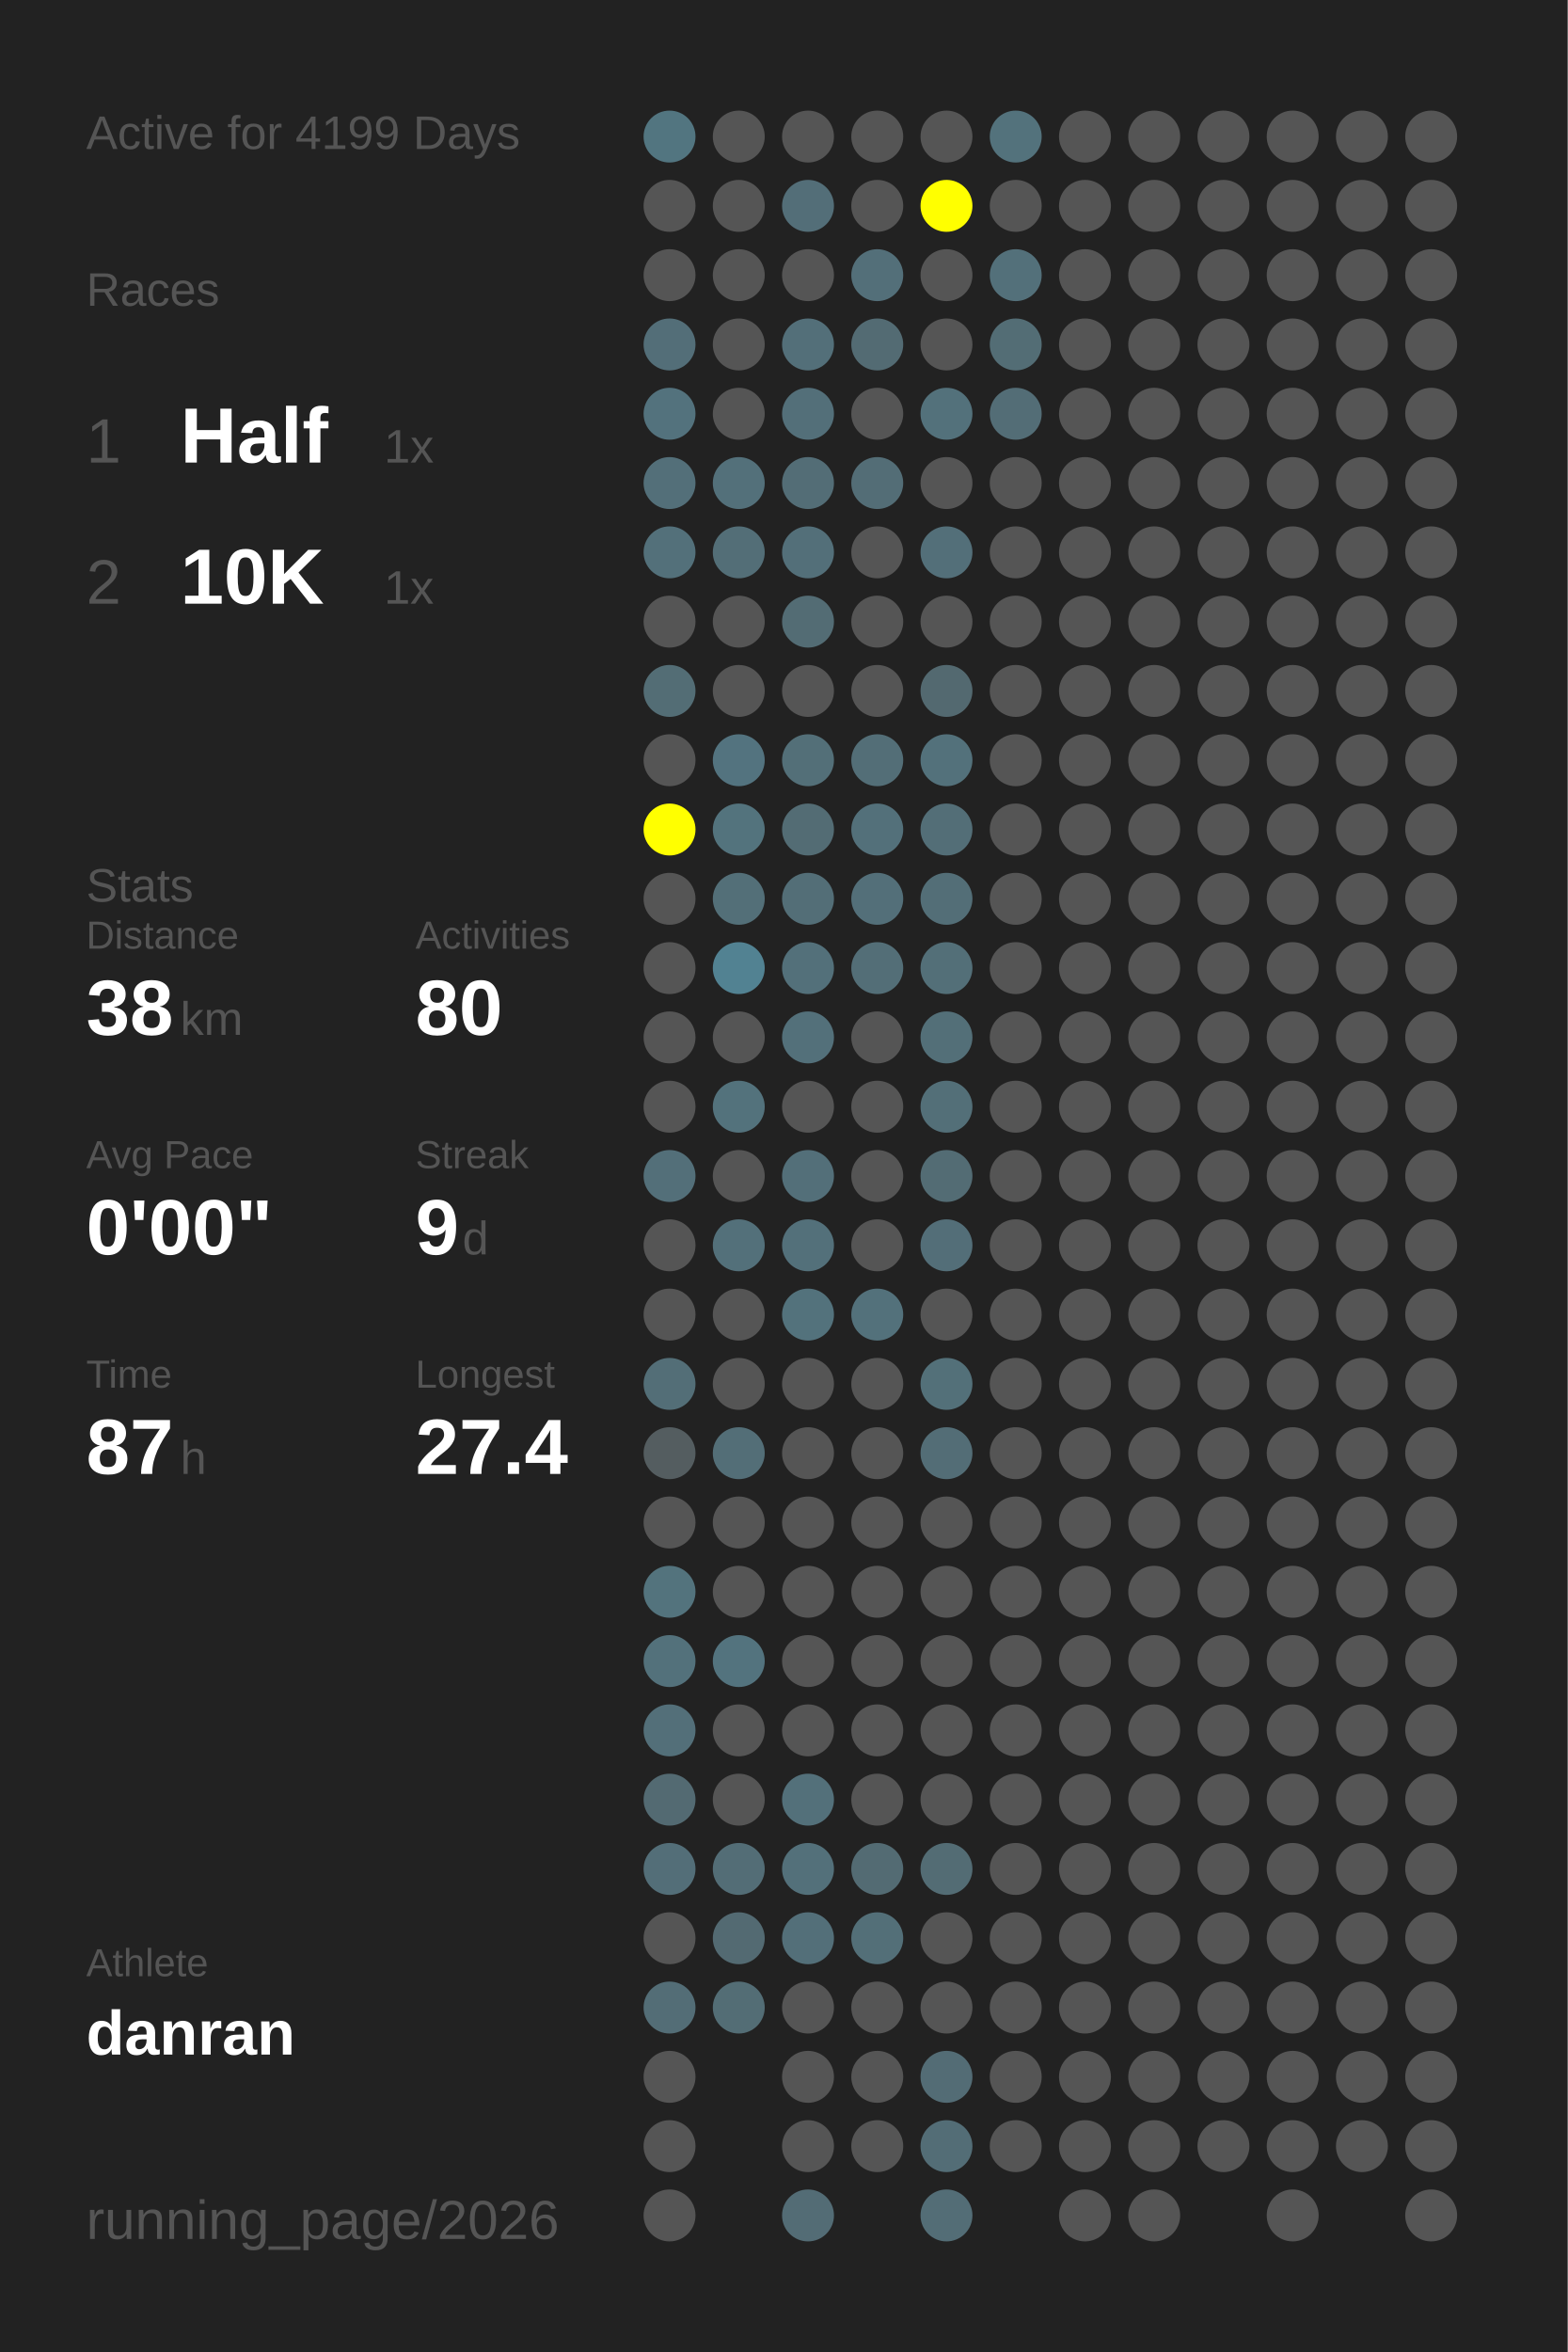
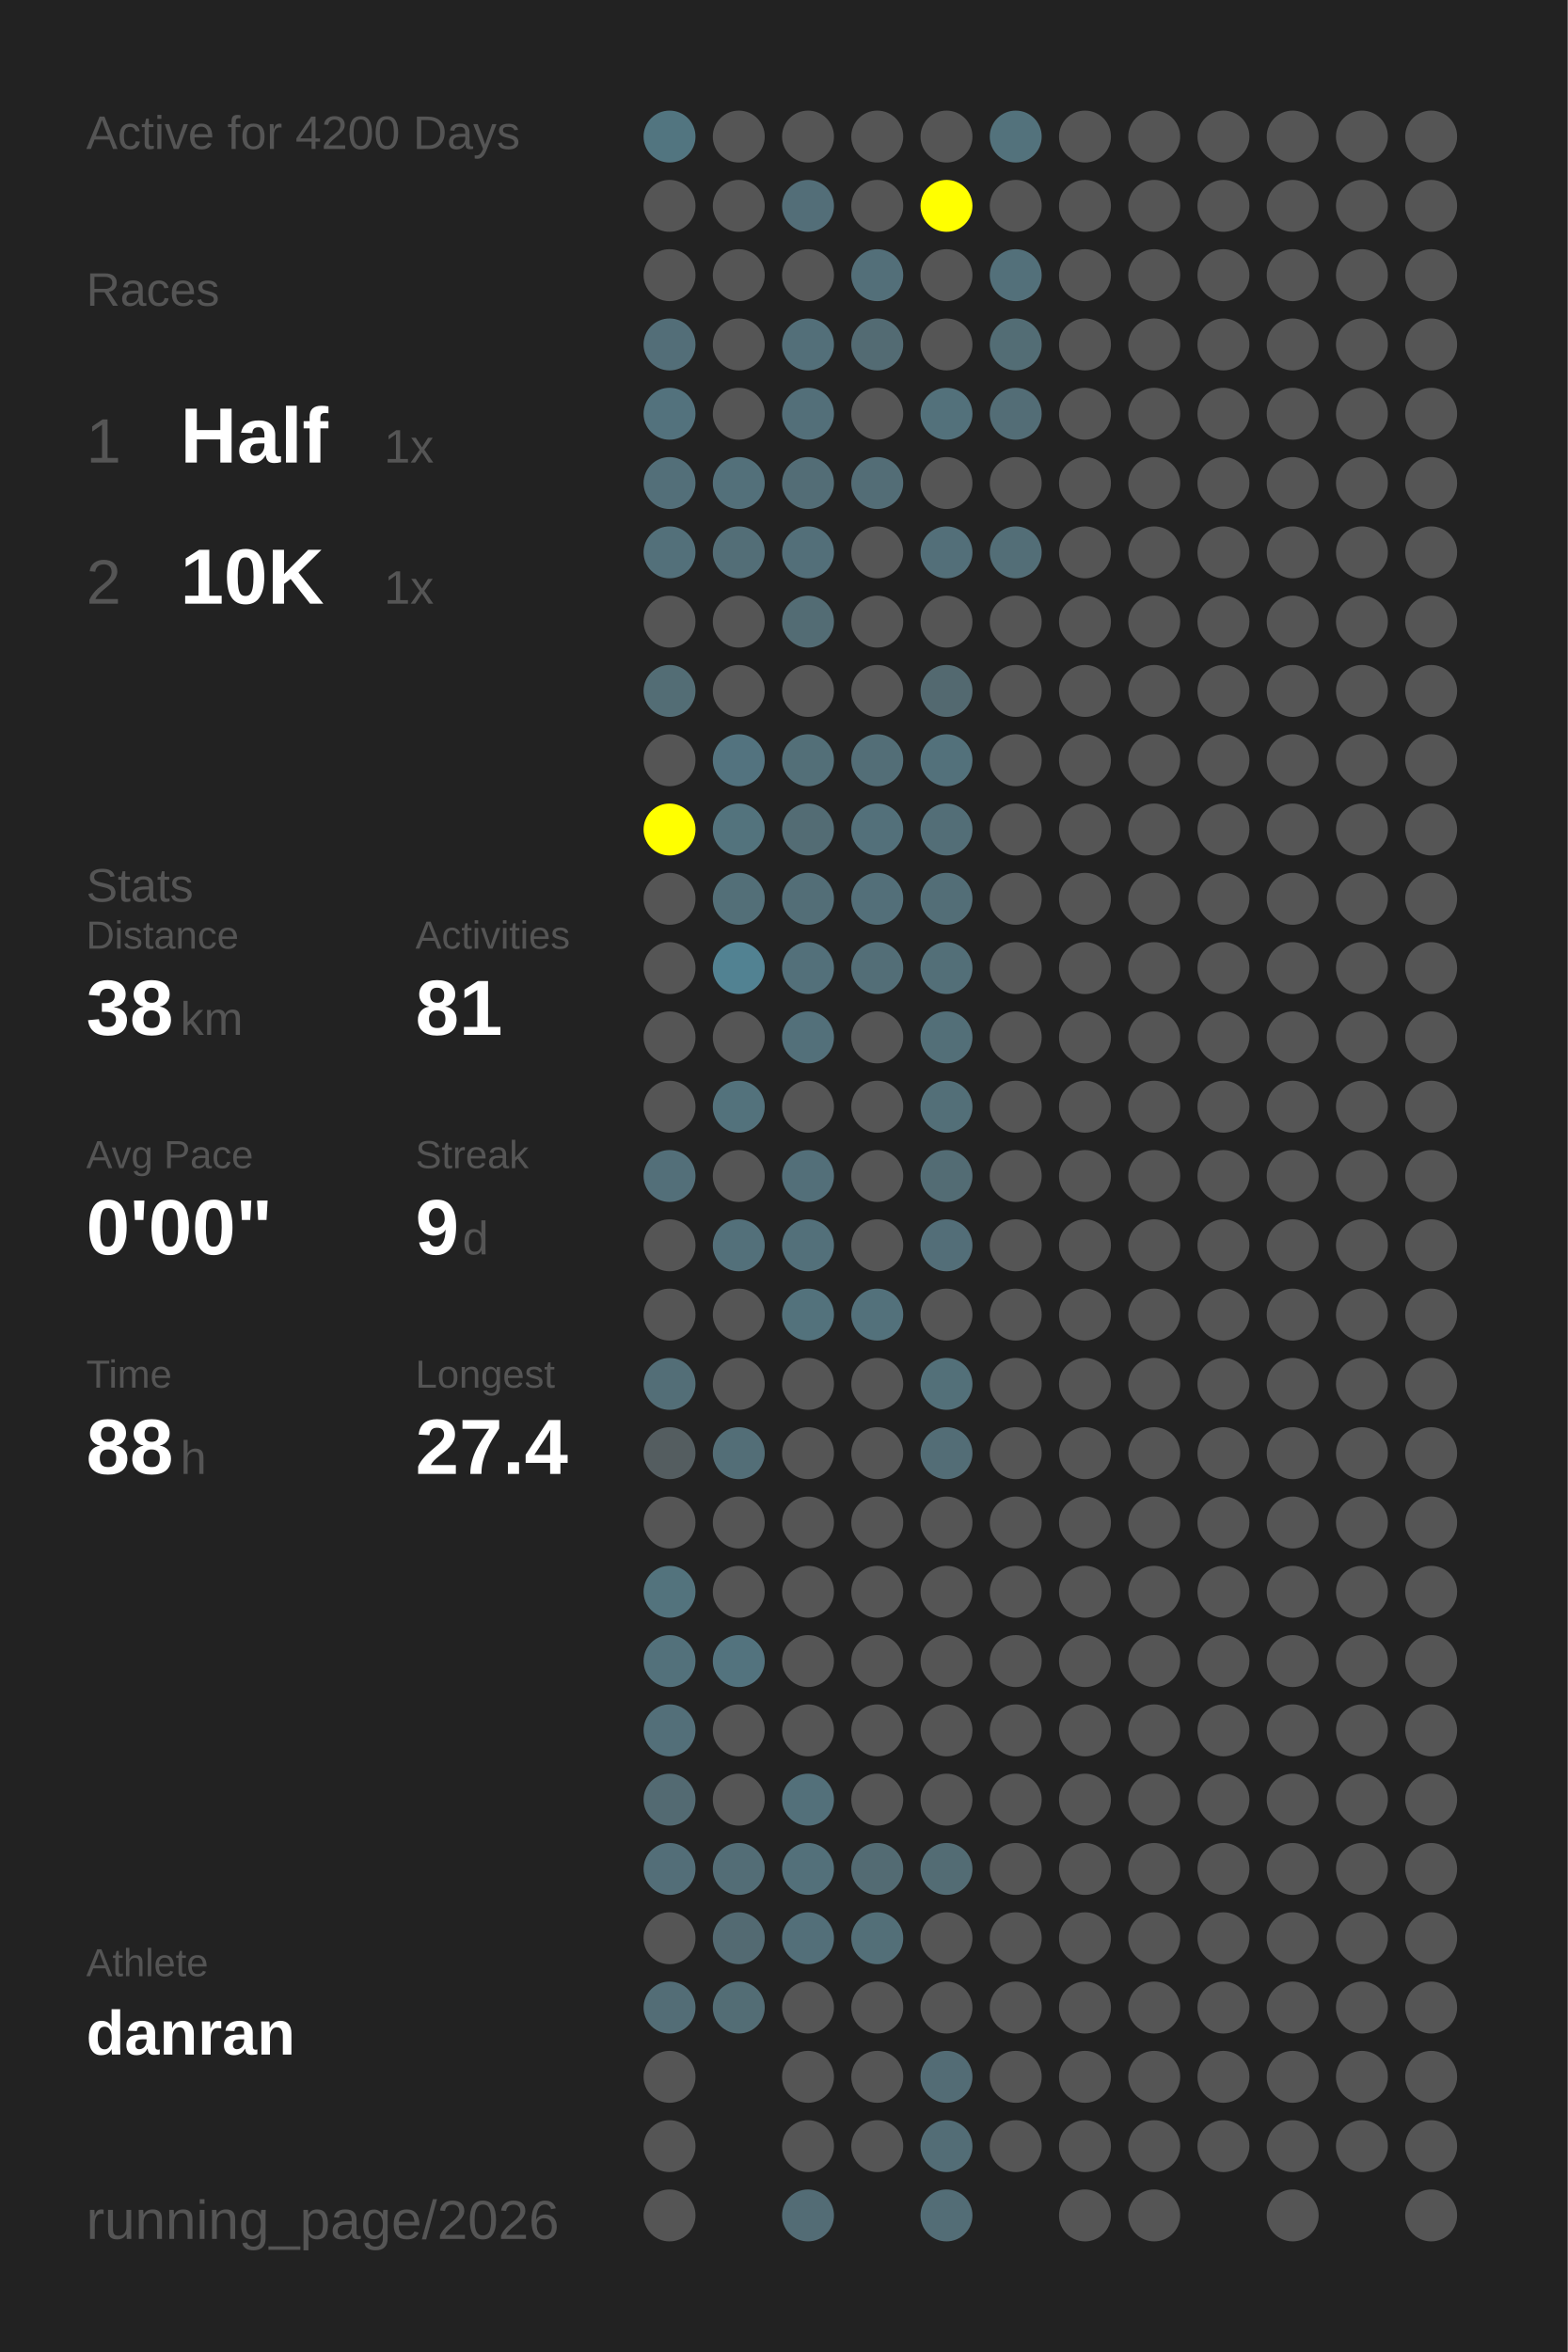
<svg xmlns="http://www.w3.org/2000/svg" baseProfile="full" height="300mm" version="1.1" viewBox="0,0,200,300" width="200mm">
  <defs />
  <rect fill="#222222" height="300" width="200" x="0" y="0" />
-   <text fill="#555555" style="font-size:6px; font-family:Arial;" x="11" y="19">Active for 4199 Days</text>
+   <text fill="#555555" style="font-size:6px; font-family:Arial;" x="11" y="19">Active for 4200 Days</text>
  <text fill="#555555" style="font-size:6px; font-family:Arial;" x="11" y="39">Races</text>
  <text fill="#555555" style="font-size:8px; font-family:Arial;" x="11" y="59">1</text>
  <text fill="#FFFFFF" style="font-size:10px; font-family:Arial; font-weight:bold;" x="23" y="59">Half</text>
  <text fill="#555555" style="font-size:6px; font-family:Arial;" x="49" y="59">1x</text>
  <text fill="#555555" style="font-size:8px; font-family:Arial;" x="11" y="77">2</text>
  <text fill="#FFFFFF" style="font-size:10px; font-family:Arial; font-weight:bold;" x="23" y="77">10K</text>
  <text fill="#555555" style="font-size:6px; font-family:Arial;" x="49" y="77">1x</text>
  <text fill="#555555" style="font-size:6px; font-family:Arial;" x="11" y="115">Stats</text>
  <text fill="#555555" style="font-size:5px; font-family:Arial;" x="11" y="121">Distance</text>
  <text fill="#FFFFFF" style="font-size:10px; font-family:Arial; font-weight:bold;" x="11" y="132">38</text>
  <text fill="#555555" style="font-size:6px; font-family:Arial;" x="23" y="132">km</text>
  <text fill="#555555" style="font-size:5px; font-family:Arial;" x="53" y="121">Activities</text>
-   <text fill="#FFFFFF" style="font-size:10px; font-family:Arial; font-weight:bold;" x="53" y="132">80</text>
+   <text fill="#FFFFFF" style="font-size:10px; font-family:Arial; font-weight:bold;" x="53" y="132">81</text>
  <text fill="#555555" style="font-size:5px; font-family:Arial;" x="11" y="149">Avg Pace</text>
  <text fill="#FFFFFF" style="font-size:10px; font-family:Arial; font-weight:bold;" x="11" y="160">0'00"</text>
  <text fill="#555555" style="font-size:5px; font-family:Arial;" x="53" y="149">Streak</text>
  <text fill="#FFFFFF" style="font-size:10px; font-family:Arial; font-weight:bold;" x="53" y="160">9</text>
  <text fill="#555555" style="font-size:6px; font-family:Arial;" x="59" y="160">d</text>
  <text fill="#555555" style="font-size:5px; font-family:Arial;" x="11" y="177">Time</text>
-   <text fill="#FFFFFF" style="font-size:10px; font-family:Arial; font-weight:bold;" x="11" y="188">87</text>
+   <text fill="#FFFFFF" style="font-size:10px; font-family:Arial; font-weight:bold;" x="11" y="188">88</text>
  <text fill="#555555" style="font-size:6px; font-family:Arial;" x="23" y="188">h</text>
  <text fill="#555555" style="font-size:5px; font-family:Arial;" x="53" y="177">Longest</text>
  <text fill="#FFFFFF" style="font-size:10px; font-family:Arial; font-weight:bold;" x="53" y="188">27.4</text>
  <text fill="#555555" style="font-size:5px; font-family:Arial;" x="11" y="252.065">Athlete</text>
  <text fill="#FFFFFF" style="font-size:8px; font-family:Arial; font-weight:bold;" x="11" y="262.065">danran</text>
  <text fill="#555555" style="font-size:7px; font-family:Arial;" x="11" y="285.581">running_page/2026</text>
  <circle cx="85.417" cy="17.419" fill="#527580" r="3.312" />
  <circle cx="85.417" cy="26.258" fill="#555555" r="3.312" />
  <circle cx="85.417" cy="35.097" fill="#555555" r="3.312" />
  <circle cx="85.417" cy="43.935" fill="#536e78" r="3.312" />
  <circle cx="85.417" cy="52.774" fill="#53727d" r="3.312" />
  <circle cx="85.417" cy="61.613" fill="#536f79" r="3.312" />
  <circle cx="85.417" cy="70.452" fill="#53707a" r="3.312" />
  <circle cx="85.417" cy="79.29" fill="#555555" r="3.312" />
  <circle cx="85.417" cy="88.129" fill="#536d75" r="3.312" />
  <circle cx="85.417" cy="96.968" fill="#555555" r="3.312" />
  <circle cx="85.417" cy="105.806" fill="#FFFF00" r="3.312" />
  <circle cx="85.417" cy="114.645" fill="#555555" r="3.312" />
  <circle cx="85.417" cy="123.484" fill="#555555" r="3.312" />
  <circle cx="85.417" cy="132.323" fill="#555555" r="3.312" />
  <circle cx="85.417" cy="141.161" fill="#555555" r="3.312" />
  <circle cx="85.417" cy="150" fill="#536f79" r="3.312" />
  <circle cx="85.417" cy="158.839" fill="#555555" r="3.312" />
  <circle cx="85.417" cy="167.677" fill="#555555" r="3.312" />
  <circle cx="85.417" cy="176.516" fill="#536e77" r="3.312" />
  <circle cx="85.417" cy="185.355" fill="#545d60" r="3.312" />
  <circle cx="85.417" cy="194.194" fill="#555555" r="3.312" />
  <circle cx="85.417" cy="203.032" fill="#53737d" r="3.312" />
  <circle cx="85.417" cy="211.871" fill="#53717b" r="3.312" />
  <circle cx="85.417" cy="220.71" fill="#536f79" r="3.312" />
  <circle cx="85.417" cy="229.548" fill="#536a72" r="3.312" />
  <circle cx="85.417" cy="238.387" fill="#536e78" r="3.312" />
  <circle cx="85.417" cy="247.226" fill="#555555" r="3.312" />
  <circle cx="85.417" cy="256.065" fill="#536d76" r="3.312" />
  <circle cx="85.417" cy="264.903" fill="#555555" r="3.312" />
  <circle cx="85.417" cy="273.742" fill="#555555" r="3.312" />
  <circle cx="85.417" cy="282.581" fill="#555555" r="3.312" />
  <circle cx="94.25" cy="17.419" fill="#555555" r="3.312" />
  <circle cx="94.25" cy="26.258" fill="#555555" r="3.312" />
  <circle cx="94.25" cy="35.097" fill="#555555" r="3.312" />
  <circle cx="94.25" cy="43.935" fill="#555555" r="3.312" />
  <circle cx="94.25" cy="52.774" fill="#555555" r="3.312" />
  <circle cx="94.25" cy="61.613" fill="#53707a" r="3.312" />
  <circle cx="94.25" cy="70.452" fill="#536e77" r="3.312" />
  <circle cx="94.25" cy="79.29" fill="#555555" r="3.312" />
  <circle cx="94.25" cy="88.129" fill="#555555" r="3.312" />
  <circle cx="94.25" cy="96.968" fill="#53737f" r="3.312" />
  <circle cx="94.25" cy="105.806" fill="#53737d" r="3.312" />
  <circle cx="94.25" cy="114.645" fill="#536f78" r="3.312" />
  <circle cx="94.25" cy="123.484" fill="#528292" r="3.312" />
  <circle cx="94.25" cy="132.323" fill="#555555" r="3.312" />
  <circle cx="94.25" cy="141.161" fill="#53727c" r="3.312" />
  <circle cx="94.25" cy="150" fill="#555555" r="3.312" />
  <circle cx="94.25" cy="158.839" fill="#53707a" r="3.312" />
  <circle cx="94.25" cy="167.677" fill="#555555" r="3.312" />
  <circle cx="94.25" cy="176.516" fill="#555555" r="3.312" />
  <circle cx="94.25" cy="185.355" fill="#536e77" r="3.312" />
  <circle cx="94.25" cy="194.194" fill="#555555" r="3.312" />
  <circle cx="94.25" cy="203.032" fill="#555555" r="3.312" />
  <circle cx="94.25" cy="211.871" fill="#53737e" r="3.312" />
  <circle cx="94.25" cy="220.71" fill="#555555" r="3.312" />
  <circle cx="94.25" cy="229.548" fill="#555555" r="3.312" />
  <circle cx="94.25" cy="238.387" fill="#536d76" r="3.312" />
  <circle cx="94.25" cy="247.226" fill="#536a72" r="3.312" />
  <circle cx="94.25" cy="256.065" fill="#536d75" r="3.312" />
  <circle cx="103.083" cy="17.419" fill="#555555" r="3.312" />
  <circle cx="103.083" cy="26.258" fill="#536e78" r="3.312" />
  <circle cx="103.083" cy="35.097" fill="#555555" r="3.312" />
  <circle cx="103.083" cy="43.935" fill="#536f79" r="3.312" />
  <circle cx="103.083" cy="52.774" fill="#536f79" r="3.312" />
  <circle cx="103.083" cy="61.613" fill="#536d76" r="3.312" />
  <circle cx="103.083" cy="70.452" fill="#536f79" r="3.312" />
  <circle cx="103.083" cy="79.29" fill="#536c74" r="3.312" />
  <circle cx="103.083" cy="88.129" fill="#555555" r="3.312" />
  <circle cx="103.083" cy="96.968" fill="#536f78" r="3.312" />
  <circle cx="103.083" cy="105.806" fill="#536c74" r="3.312" />
  <circle cx="103.083" cy="114.645" fill="#536e77" r="3.312" />
  <circle cx="103.083" cy="123.484" fill="#53707a" r="3.312" />
  <circle cx="103.083" cy="132.323" fill="#53707a" r="3.312" />
  <circle cx="103.083" cy="141.161" fill="#555555" r="3.312" />
  <circle cx="103.083" cy="150" fill="#536f79" r="3.312" />
  <circle cx="103.083" cy="158.839" fill="#53707a" r="3.312" />
  <circle cx="103.083" cy="167.677" fill="#53727c" r="3.312" />
  <circle cx="103.083" cy="176.516" fill="#555555" r="3.312" />
  <circle cx="103.083" cy="185.355" fill="#555555" r="3.312" />
  <circle cx="103.083" cy="194.194" fill="#555555" r="3.312" />
  <circle cx="103.083" cy="203.032" fill="#555555" r="3.312" />
  <circle cx="103.083" cy="211.871" fill="#555555" r="3.312" />
  <circle cx="103.083" cy="220.71" fill="#555555" r="3.312" />
  <circle cx="103.083" cy="229.548" fill="#53707a" r="3.312" />
  <circle cx="103.083" cy="238.387" fill="#53707a" r="3.312" />
  <circle cx="103.083" cy="247.226" fill="#536f79" r="3.312" />
  <circle cx="103.083" cy="256.065" fill="#555555" r="3.312" />
  <circle cx="103.083" cy="264.903" fill="#555555" r="3.312" />
  <circle cx="103.083" cy="273.742" fill="#555555" r="3.312" />
  <circle cx="103.083" cy="282.581" fill="#536c75" r="3.312" />
  <circle cx="111.917" cy="17.419" fill="#555555" r="3.312" />
  <circle cx="111.917" cy="26.258" fill="#555555" r="3.312" />
  <circle cx="111.917" cy="35.097" fill="#536f79" r="3.312" />
  <circle cx="111.917" cy="43.935" fill="#536b73" r="3.312" />
  <circle cx="111.917" cy="52.774" fill="#555555" r="3.312" />
  <circle cx="111.917" cy="61.613" fill="#536d76" r="3.312" />
  <circle cx="111.917" cy="70.452" fill="#555555" r="3.312" />
  <circle cx="111.917" cy="79.29" fill="#555555" r="3.312" />
  <circle cx="111.917" cy="88.129" fill="#555555" r="3.312" />
  <circle cx="111.917" cy="96.968" fill="#536e77" r="3.312" />
  <circle cx="111.917" cy="105.806" fill="#53707a" r="3.312" />
  <circle cx="111.917" cy="114.645" fill="#536f79" r="3.312" />
  <circle cx="111.917" cy="123.484" fill="#536e77" r="3.312" />
  <circle cx="111.917" cy="132.323" fill="#555555" r="3.312" />
  <circle cx="111.917" cy="141.161" fill="#555555" r="3.312" />
  <circle cx="111.917" cy="150" fill="#555555" r="3.312" />
  <circle cx="111.917" cy="158.839" fill="#555555" r="3.312" />
  <circle cx="111.917" cy="167.677" fill="#53717b" r="3.312" />
  <circle cx="111.917" cy="176.516" fill="#555555" r="3.312" />
  <circle cx="111.917" cy="185.355" fill="#555555" r="3.312" />
  <circle cx="111.917" cy="194.194" fill="#555555" r="3.312" />
  <circle cx="111.917" cy="203.032" fill="#555555" r="3.312" />
  <circle cx="111.917" cy="211.871" fill="#555555" r="3.312" />
  <circle cx="111.917" cy="220.71" fill="#555555" r="3.312" />
  <circle cx="111.917" cy="229.548" fill="#555555" r="3.312" />
  <circle cx="111.917" cy="238.387" fill="#536b73" r="3.312" />
  <circle cx="111.917" cy="247.226" fill="#536f78" r="3.312" />
  <circle cx="111.917" cy="256.065" fill="#555555" r="3.312" />
  <circle cx="111.917" cy="264.903" fill="#555555" r="3.312" />
  <circle cx="111.917" cy="273.742" fill="#555555" r="3.312" />
  <circle cx="120.75" cy="17.419" fill="#555555" r="3.312" />
  <circle cx="120.75" cy="26.258" fill="#FFFF00" r="3.312" />
  <circle cx="120.75" cy="35.097" fill="#555555" r="3.312" />
  <circle cx="120.75" cy="43.935" fill="#555555" r="3.312" />
  <circle cx="120.75" cy="52.774" fill="#53717b" r="3.312" />
  <circle cx="120.75" cy="61.613" fill="#555555" r="3.312" />
  <circle cx="120.75" cy="70.452" fill="#536f79" r="3.312" />
  <circle cx="120.75" cy="79.29" fill="#555555" r="3.312" />
  <circle cx="120.75" cy="88.129" fill="#536970" r="3.312" />
  <circle cx="120.75" cy="96.968" fill="#53717b" r="3.312" />
  <circle cx="120.75" cy="105.806" fill="#536e77" r="3.312" />
  <circle cx="120.75" cy="114.645" fill="#536e77" r="3.312" />
  <circle cx="120.75" cy="123.484" fill="#536f78" r="3.312" />
  <circle cx="120.75" cy="132.323" fill="#536f78" r="3.312" />
  <circle cx="120.75" cy="141.161" fill="#536f78" r="3.312" />
  <circle cx="120.75" cy="150" fill="#536c74" r="3.312" />
  <circle cx="120.75" cy="158.839" fill="#536e78" r="3.312" />
  <circle cx="120.75" cy="167.677" fill="#555555" r="3.312" />
  <circle cx="120.75" cy="176.516" fill="#537079" r="3.312" />
  <circle cx="120.75" cy="185.355" fill="#536d76" r="3.312" />
  <circle cx="120.75" cy="194.194" fill="#555555" r="3.312" />
  <circle cx="120.75" cy="203.032" fill="#555555" r="3.312" />
  <circle cx="120.75" cy="211.871" fill="#555555" r="3.312" />
  <circle cx="120.75" cy="220.71" fill="#555555" r="3.312" />
  <circle cx="120.75" cy="229.548" fill="#555555" r="3.312" />
  <circle cx="120.75" cy="238.387" fill="#536c74" r="3.312" />
  <circle cx="120.75" cy="247.226" fill="#555555" r="3.312" />
  <circle cx="120.75" cy="256.065" fill="#555555" r="3.312" />
  <circle cx="120.75" cy="264.903" fill="#536c75" r="3.312" />
  <circle cx="120.75" cy="273.742" fill="#536d76" r="3.312" />
  <circle cx="120.75" cy="282.581" fill="#536d76" r="3.312" />
  <circle cx="129.583" cy="17.419" fill="#53727c" r="3.312" />
  <circle cx="129.583" cy="26.258" fill="#555555" r="3.312" />
  <circle cx="129.583" cy="35.097" fill="#53707a" r="3.312" />
  <circle cx="129.583" cy="43.935" fill="#536d75" r="3.312" />
  <circle cx="129.583" cy="52.774" fill="#536d76" r="3.312" />
  <circle cx="129.583" cy="61.613" fill="#555555" r="3.312" />
-   <circle cx="129.583" cy="70.452" fill="#555555" r="3.312" />
+   <circle cx="129.583" cy="70.452" fill="#536e77" r="3.312" />
  <circle cx="129.583" cy="79.29" fill="#555555" r="3.312" />
  <circle cx="129.583" cy="88.129" fill="#555555" r="3.312" />
  <circle cx="129.583" cy="96.968" fill="#555555" r="3.312" />
  <circle cx="129.583" cy="105.806" fill="#555555" r="3.312" />
  <circle cx="129.583" cy="114.645" fill="#555555" r="3.312" />
  <circle cx="129.583" cy="123.484" fill="#555555" r="3.312" />
  <circle cx="129.583" cy="132.323" fill="#555555" r="3.312" />
  <circle cx="129.583" cy="141.161" fill="#555555" r="3.312" />
  <circle cx="129.583" cy="150" fill="#555555" r="3.312" />
  <circle cx="129.583" cy="158.839" fill="#555555" r="3.312" />
  <circle cx="129.583" cy="167.677" fill="#555555" r="3.312" />
  <circle cx="129.583" cy="176.516" fill="#555555" r="3.312" />
  <circle cx="129.583" cy="185.355" fill="#555555" r="3.312" />
  <circle cx="129.583" cy="194.194" fill="#555555" r="3.312" />
  <circle cx="129.583" cy="203.032" fill="#555555" r="3.312" />
  <circle cx="129.583" cy="211.871" fill="#555555" r="3.312" />
  <circle cx="129.583" cy="220.71" fill="#555555" r="3.312" />
  <circle cx="129.583" cy="229.548" fill="#555555" r="3.312" />
  <circle cx="129.583" cy="238.387" fill="#555555" r="3.312" />
  <circle cx="129.583" cy="247.226" fill="#555555" r="3.312" />
  <circle cx="129.583" cy="256.065" fill="#555555" r="3.312" />
  <circle cx="129.583" cy="264.903" fill="#555555" r="3.312" />
  <circle cx="129.583" cy="273.742" fill="#555555" r="3.312" />
  <circle cx="138.417" cy="17.419" fill="#555555" r="3.312" />
  <circle cx="138.417" cy="26.258" fill="#555555" r="3.312" />
  <circle cx="138.417" cy="35.097" fill="#555555" r="3.312" />
  <circle cx="138.417" cy="43.935" fill="#555555" r="3.312" />
  <circle cx="138.417" cy="52.774" fill="#555555" r="3.312" />
  <circle cx="138.417" cy="61.613" fill="#555555" r="3.312" />
  <circle cx="138.417" cy="70.452" fill="#555555" r="3.312" />
  <circle cx="138.417" cy="79.29" fill="#555555" r="3.312" />
  <circle cx="138.417" cy="88.129" fill="#555555" r="3.312" />
  <circle cx="138.417" cy="96.968" fill="#555555" r="3.312" />
  <circle cx="138.417" cy="105.806" fill="#555555" r="3.312" />
  <circle cx="138.417" cy="114.645" fill="#555555" r="3.312" />
  <circle cx="138.417" cy="123.484" fill="#555555" r="3.312" />
  <circle cx="138.417" cy="132.323" fill="#555555" r="3.312" />
  <circle cx="138.417" cy="141.161" fill="#555555" r="3.312" />
  <circle cx="138.417" cy="150" fill="#555555" r="3.312" />
  <circle cx="138.417" cy="158.839" fill="#555555" r="3.312" />
  <circle cx="138.417" cy="167.677" fill="#555555" r="3.312" />
  <circle cx="138.417" cy="176.516" fill="#555555" r="3.312" />
  <circle cx="138.417" cy="185.355" fill="#555555" r="3.312" />
  <circle cx="138.417" cy="194.194" fill="#555555" r="3.312" />
  <circle cx="138.417" cy="203.032" fill="#555555" r="3.312" />
  <circle cx="138.417" cy="211.871" fill="#555555" r="3.312" />
  <circle cx="138.417" cy="220.71" fill="#555555" r="3.312" />
  <circle cx="138.417" cy="229.548" fill="#555555" r="3.312" />
  <circle cx="138.417" cy="238.387" fill="#555555" r="3.312" />
  <circle cx="138.417" cy="247.226" fill="#555555" r="3.312" />
  <circle cx="138.417" cy="256.065" fill="#555555" r="3.312" />
  <circle cx="138.417" cy="264.903" fill="#555555" r="3.312" />
  <circle cx="138.417" cy="273.742" fill="#555555" r="3.312" />
  <circle cx="138.417" cy="282.581" fill="#555555" r="3.312" />
  <circle cx="147.25" cy="17.419" fill="#555555" r="3.312" />
  <circle cx="147.25" cy="26.258" fill="#555555" r="3.312" />
  <circle cx="147.25" cy="35.097" fill="#555555" r="3.312" />
  <circle cx="147.25" cy="43.935" fill="#555555" r="3.312" />
  <circle cx="147.25" cy="52.774" fill="#555555" r="3.312" />
  <circle cx="147.25" cy="61.613" fill="#555555" r="3.312" />
  <circle cx="147.25" cy="70.452" fill="#555555" r="3.312" />
  <circle cx="147.25" cy="79.29" fill="#555555" r="3.312" />
  <circle cx="147.25" cy="88.129" fill="#555555" r="3.312" />
  <circle cx="147.25" cy="96.968" fill="#555555" r="3.312" />
  <circle cx="147.25" cy="105.806" fill="#555555" r="3.312" />
  <circle cx="147.25" cy="114.645" fill="#555555" r="3.312" />
  <circle cx="147.25" cy="123.484" fill="#555555" r="3.312" />
  <circle cx="147.25" cy="132.323" fill="#555555" r="3.312" />
  <circle cx="147.25" cy="141.161" fill="#555555" r="3.312" />
  <circle cx="147.25" cy="150" fill="#555555" r="3.312" />
  <circle cx="147.25" cy="158.839" fill="#555555" r="3.312" />
  <circle cx="147.25" cy="167.677" fill="#555555" r="3.312" />
  <circle cx="147.25" cy="176.516" fill="#555555" r="3.312" />
  <circle cx="147.25" cy="185.355" fill="#555555" r="3.312" />
  <circle cx="147.25" cy="194.194" fill="#555555" r="3.312" />
  <circle cx="147.25" cy="203.032" fill="#555555" r="3.312" />
  <circle cx="147.25" cy="211.871" fill="#555555" r="3.312" />
  <circle cx="147.25" cy="220.71" fill="#555555" r="3.312" />
  <circle cx="147.25" cy="229.548" fill="#555555" r="3.312" />
  <circle cx="147.25" cy="238.387" fill="#555555" r="3.312" />
  <circle cx="147.25" cy="247.226" fill="#555555" r="3.312" />
  <circle cx="147.25" cy="256.065" fill="#555555" r="3.312" />
  <circle cx="147.25" cy="264.903" fill="#555555" r="3.312" />
  <circle cx="147.25" cy="273.742" fill="#555555" r="3.312" />
  <circle cx="147.25" cy="282.581" fill="#555555" r="3.312" />
  <circle cx="156.083" cy="17.419" fill="#555555" r="3.312" />
  <circle cx="156.083" cy="26.258" fill="#555555" r="3.312" />
  <circle cx="156.083" cy="35.097" fill="#555555" r="3.312" />
  <circle cx="156.083" cy="43.935" fill="#555555" r="3.312" />
  <circle cx="156.083" cy="52.774" fill="#555555" r="3.312" />
  <circle cx="156.083" cy="61.613" fill="#555555" r="3.312" />
  <circle cx="156.083" cy="70.452" fill="#555555" r="3.312" />
  <circle cx="156.083" cy="79.29" fill="#555555" r="3.312" />
  <circle cx="156.083" cy="88.129" fill="#555555" r="3.312" />
  <circle cx="156.083" cy="96.968" fill="#555555" r="3.312" />
  <circle cx="156.083" cy="105.806" fill="#555555" r="3.312" />
  <circle cx="156.083" cy="114.645" fill="#555555" r="3.312" />
  <circle cx="156.083" cy="123.484" fill="#555555" r="3.312" />
  <circle cx="156.083" cy="132.323" fill="#555555" r="3.312" />
  <circle cx="156.083" cy="141.161" fill="#555555" r="3.312" />
  <circle cx="156.083" cy="150" fill="#555555" r="3.312" />
  <circle cx="156.083" cy="158.839" fill="#555555" r="3.312" />
  <circle cx="156.083" cy="167.677" fill="#555555" r="3.312" />
  <circle cx="156.083" cy="176.516" fill="#555555" r="3.312" />
  <circle cx="156.083" cy="185.355" fill="#555555" r="3.312" />
  <circle cx="156.083" cy="194.194" fill="#555555" r="3.312" />
  <circle cx="156.083" cy="203.032" fill="#555555" r="3.312" />
  <circle cx="156.083" cy="211.871" fill="#555555" r="3.312" />
  <circle cx="156.083" cy="220.71" fill="#555555" r="3.312" />
  <circle cx="156.083" cy="229.548" fill="#555555" r="3.312" />
  <circle cx="156.083" cy="238.387" fill="#555555" r="3.312" />
  <circle cx="156.083" cy="247.226" fill="#555555" r="3.312" />
  <circle cx="156.083" cy="256.065" fill="#555555" r="3.312" />
  <circle cx="156.083" cy="264.903" fill="#555555" r="3.312" />
  <circle cx="156.083" cy="273.742" fill="#555555" r="3.312" />
  <circle cx="164.917" cy="17.419" fill="#555555" r="3.312" />
  <circle cx="164.917" cy="26.258" fill="#555555" r="3.312" />
  <circle cx="164.917" cy="35.097" fill="#555555" r="3.312" />
  <circle cx="164.917" cy="43.935" fill="#555555" r="3.312" />
  <circle cx="164.917" cy="52.774" fill="#555555" r="3.312" />
  <circle cx="164.917" cy="61.613" fill="#555555" r="3.312" />
  <circle cx="164.917" cy="70.452" fill="#555555" r="3.312" />
  <circle cx="164.917" cy="79.29" fill="#555555" r="3.312" />
  <circle cx="164.917" cy="88.129" fill="#555555" r="3.312" />
  <circle cx="164.917" cy="96.968" fill="#555555" r="3.312" />
  <circle cx="164.917" cy="105.806" fill="#555555" r="3.312" />
  <circle cx="164.917" cy="114.645" fill="#555555" r="3.312" />
  <circle cx="164.917" cy="123.484" fill="#555555" r="3.312" />
  <circle cx="164.917" cy="132.323" fill="#555555" r="3.312" />
  <circle cx="164.917" cy="141.161" fill="#555555" r="3.312" />
  <circle cx="164.917" cy="150" fill="#555555" r="3.312" />
  <circle cx="164.917" cy="158.839" fill="#555555" r="3.312" />
  <circle cx="164.917" cy="167.677" fill="#555555" r="3.312" />
  <circle cx="164.917" cy="176.516" fill="#555555" r="3.312" />
  <circle cx="164.917" cy="185.355" fill="#555555" r="3.312" />
  <circle cx="164.917" cy="194.194" fill="#555555" r="3.312" />
  <circle cx="164.917" cy="203.032" fill="#555555" r="3.312" />
  <circle cx="164.917" cy="211.871" fill="#555555" r="3.312" />
  <circle cx="164.917" cy="220.71" fill="#555555" r="3.312" />
  <circle cx="164.917" cy="229.548" fill="#555555" r="3.312" />
  <circle cx="164.917" cy="238.387" fill="#555555" r="3.312" />
  <circle cx="164.917" cy="247.226" fill="#555555" r="3.312" />
  <circle cx="164.917" cy="256.065" fill="#555555" r="3.312" />
  <circle cx="164.917" cy="264.903" fill="#555555" r="3.312" />
  <circle cx="164.917" cy="273.742" fill="#555555" r="3.312" />
  <circle cx="164.917" cy="282.581" fill="#555555" r="3.312" />
  <circle cx="173.75" cy="17.419" fill="#555555" r="3.312" />
  <circle cx="173.75" cy="26.258" fill="#555555" r="3.312" />
  <circle cx="173.75" cy="35.097" fill="#555555" r="3.312" />
  <circle cx="173.75" cy="43.935" fill="#555555" r="3.312" />
  <circle cx="173.75" cy="52.774" fill="#555555" r="3.312" />
  <circle cx="173.75" cy="61.613" fill="#555555" r="3.312" />
  <circle cx="173.75" cy="70.452" fill="#555555" r="3.312" />
  <circle cx="173.75" cy="79.29" fill="#555555" r="3.312" />
  <circle cx="173.75" cy="88.129" fill="#555555" r="3.312" />
  <circle cx="173.75" cy="96.968" fill="#555555" r="3.312" />
  <circle cx="173.75" cy="105.806" fill="#555555" r="3.312" />
  <circle cx="173.75" cy="114.645" fill="#555555" r="3.312" />
  <circle cx="173.75" cy="123.484" fill="#555555" r="3.312" />
  <circle cx="173.75" cy="132.323" fill="#555555" r="3.312" />
  <circle cx="173.75" cy="141.161" fill="#555555" r="3.312" />
  <circle cx="173.75" cy="150" fill="#555555" r="3.312" />
  <circle cx="173.75" cy="158.839" fill="#555555" r="3.312" />
  <circle cx="173.75" cy="167.677" fill="#555555" r="3.312" />
  <circle cx="173.75" cy="176.516" fill="#555555" r="3.312" />
  <circle cx="173.75" cy="185.355" fill="#555555" r="3.312" />
  <circle cx="173.75" cy="194.194" fill="#555555" r="3.312" />
  <circle cx="173.75" cy="203.032" fill="#555555" r="3.312" />
  <circle cx="173.75" cy="211.871" fill="#555555" r="3.312" />
  <circle cx="173.75" cy="220.71" fill="#555555" r="3.312" />
  <circle cx="173.75" cy="229.548" fill="#555555" r="3.312" />
  <circle cx="173.75" cy="238.387" fill="#555555" r="3.312" />
  <circle cx="173.75" cy="247.226" fill="#555555" r="3.312" />
  <circle cx="173.75" cy="256.065" fill="#555555" r="3.312" />
  <circle cx="173.75" cy="264.903" fill="#555555" r="3.312" />
  <circle cx="173.75" cy="273.742" fill="#555555" r="3.312" />
  <circle cx="182.583" cy="17.419" fill="#555555" r="3.312" />
  <circle cx="182.583" cy="26.258" fill="#555555" r="3.312" />
  <circle cx="182.583" cy="35.097" fill="#555555" r="3.312" />
  <circle cx="182.583" cy="43.935" fill="#555555" r="3.312" />
  <circle cx="182.583" cy="52.774" fill="#555555" r="3.312" />
  <circle cx="182.583" cy="61.613" fill="#555555" r="3.312" />
  <circle cx="182.583" cy="70.452" fill="#555555" r="3.312" />
  <circle cx="182.583" cy="79.29" fill="#555555" r="3.312" />
  <circle cx="182.583" cy="88.129" fill="#555555" r="3.312" />
  <circle cx="182.583" cy="96.968" fill="#555555" r="3.312" />
  <circle cx="182.583" cy="105.806" fill="#555555" r="3.312" />
  <circle cx="182.583" cy="114.645" fill="#555555" r="3.312" />
  <circle cx="182.583" cy="123.484" fill="#555555" r="3.312" />
  <circle cx="182.583" cy="132.323" fill="#555555" r="3.312" />
  <circle cx="182.583" cy="141.161" fill="#555555" r="3.312" />
  <circle cx="182.583" cy="150" fill="#555555" r="3.312" />
  <circle cx="182.583" cy="158.839" fill="#555555" r="3.312" />
  <circle cx="182.583" cy="167.677" fill="#555555" r="3.312" />
  <circle cx="182.583" cy="176.516" fill="#555555" r="3.312" />
  <circle cx="182.583" cy="185.355" fill="#555555" r="3.312" />
  <circle cx="182.583" cy="194.194" fill="#555555" r="3.312" />
  <circle cx="182.583" cy="203.032" fill="#555555" r="3.312" />
  <circle cx="182.583" cy="211.871" fill="#555555" r="3.312" />
  <circle cx="182.583" cy="220.71" fill="#555555" r="3.312" />
  <circle cx="182.583" cy="229.548" fill="#555555" r="3.312" />
  <circle cx="182.583" cy="238.387" fill="#555555" r="3.312" />
  <circle cx="182.583" cy="247.226" fill="#555555" r="3.312" />
  <circle cx="182.583" cy="256.065" fill="#555555" r="3.312" />
  <circle cx="182.583" cy="264.903" fill="#555555" r="3.312" />
  <circle cx="182.583" cy="273.742" fill="#555555" r="3.312" />
  <circle cx="182.583" cy="282.581" fill="#555555" r="3.312" />
</svg>
